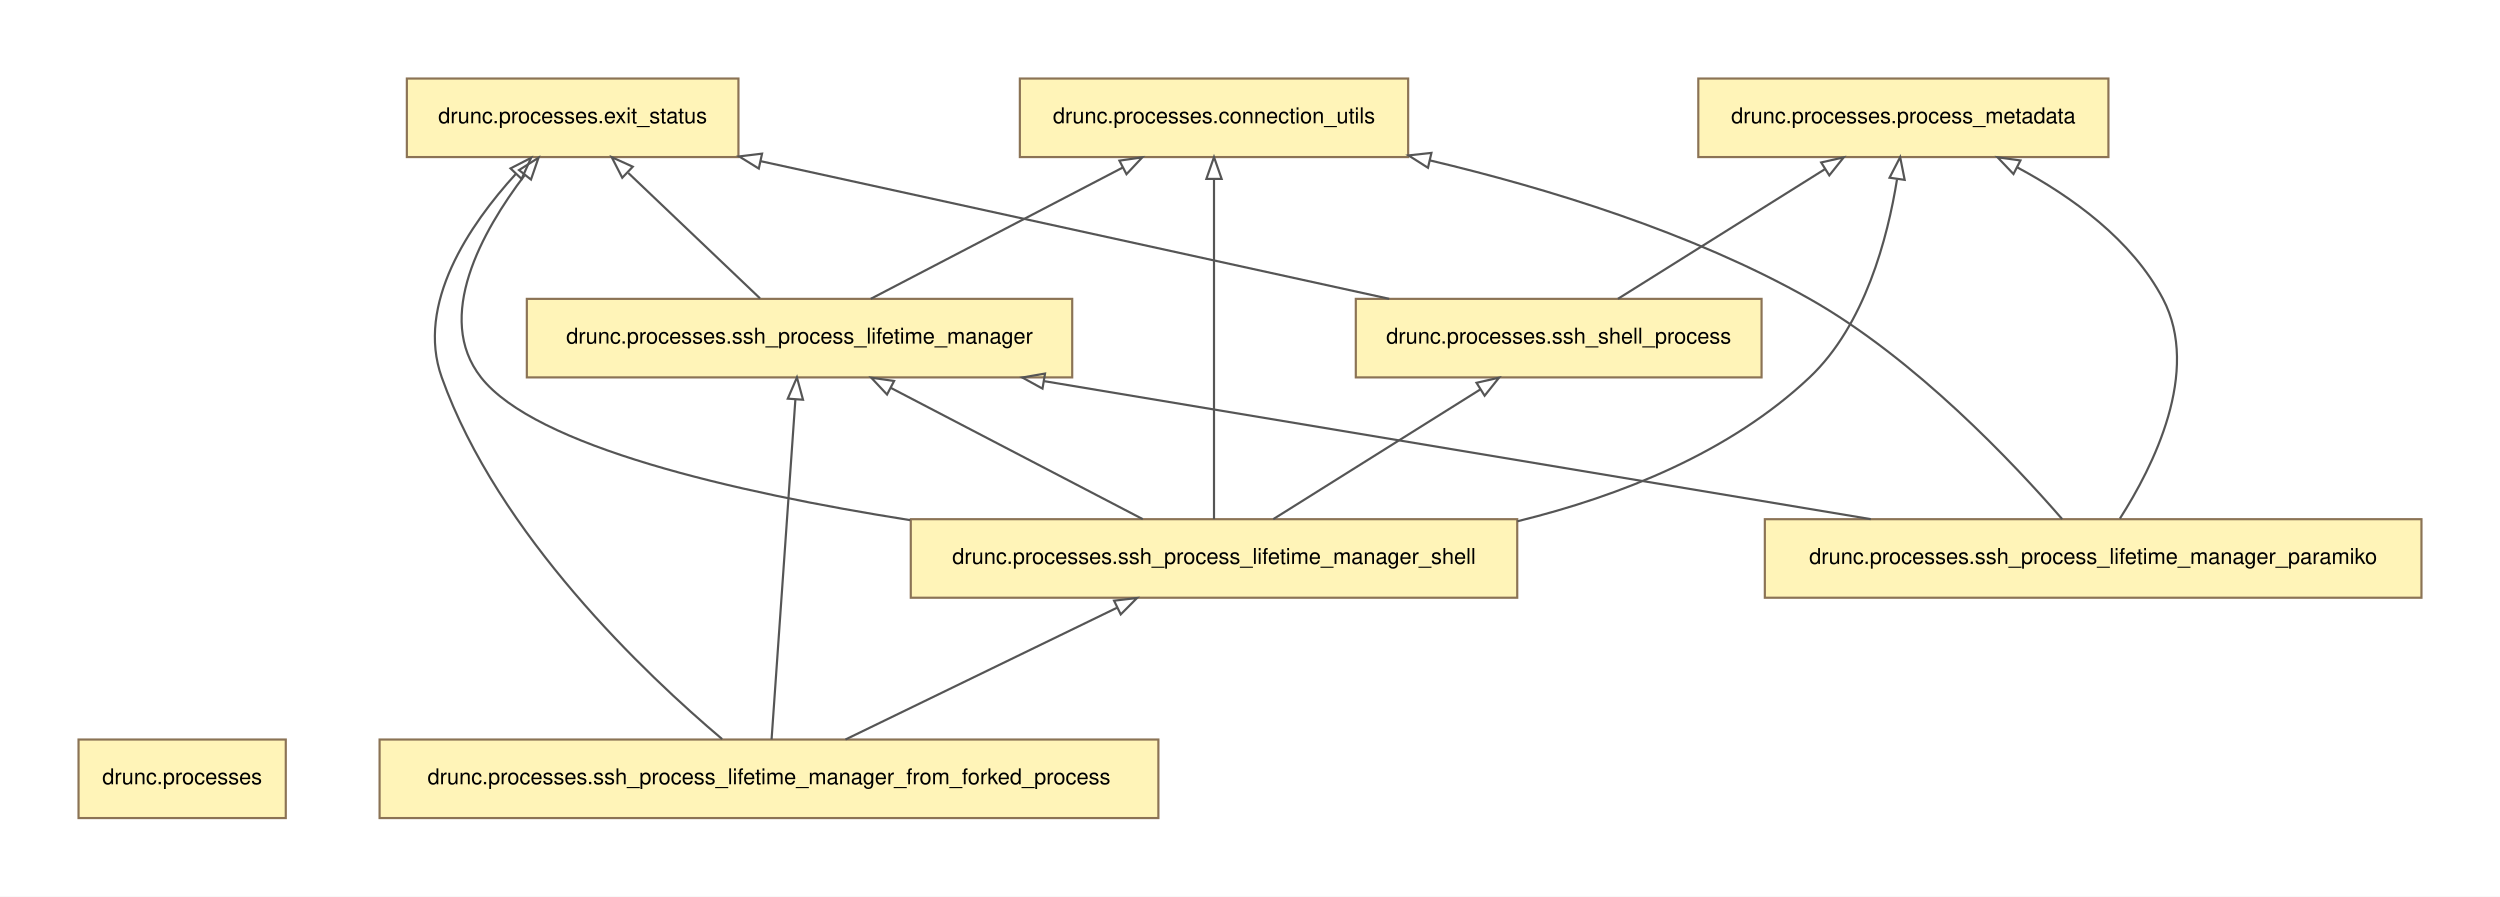
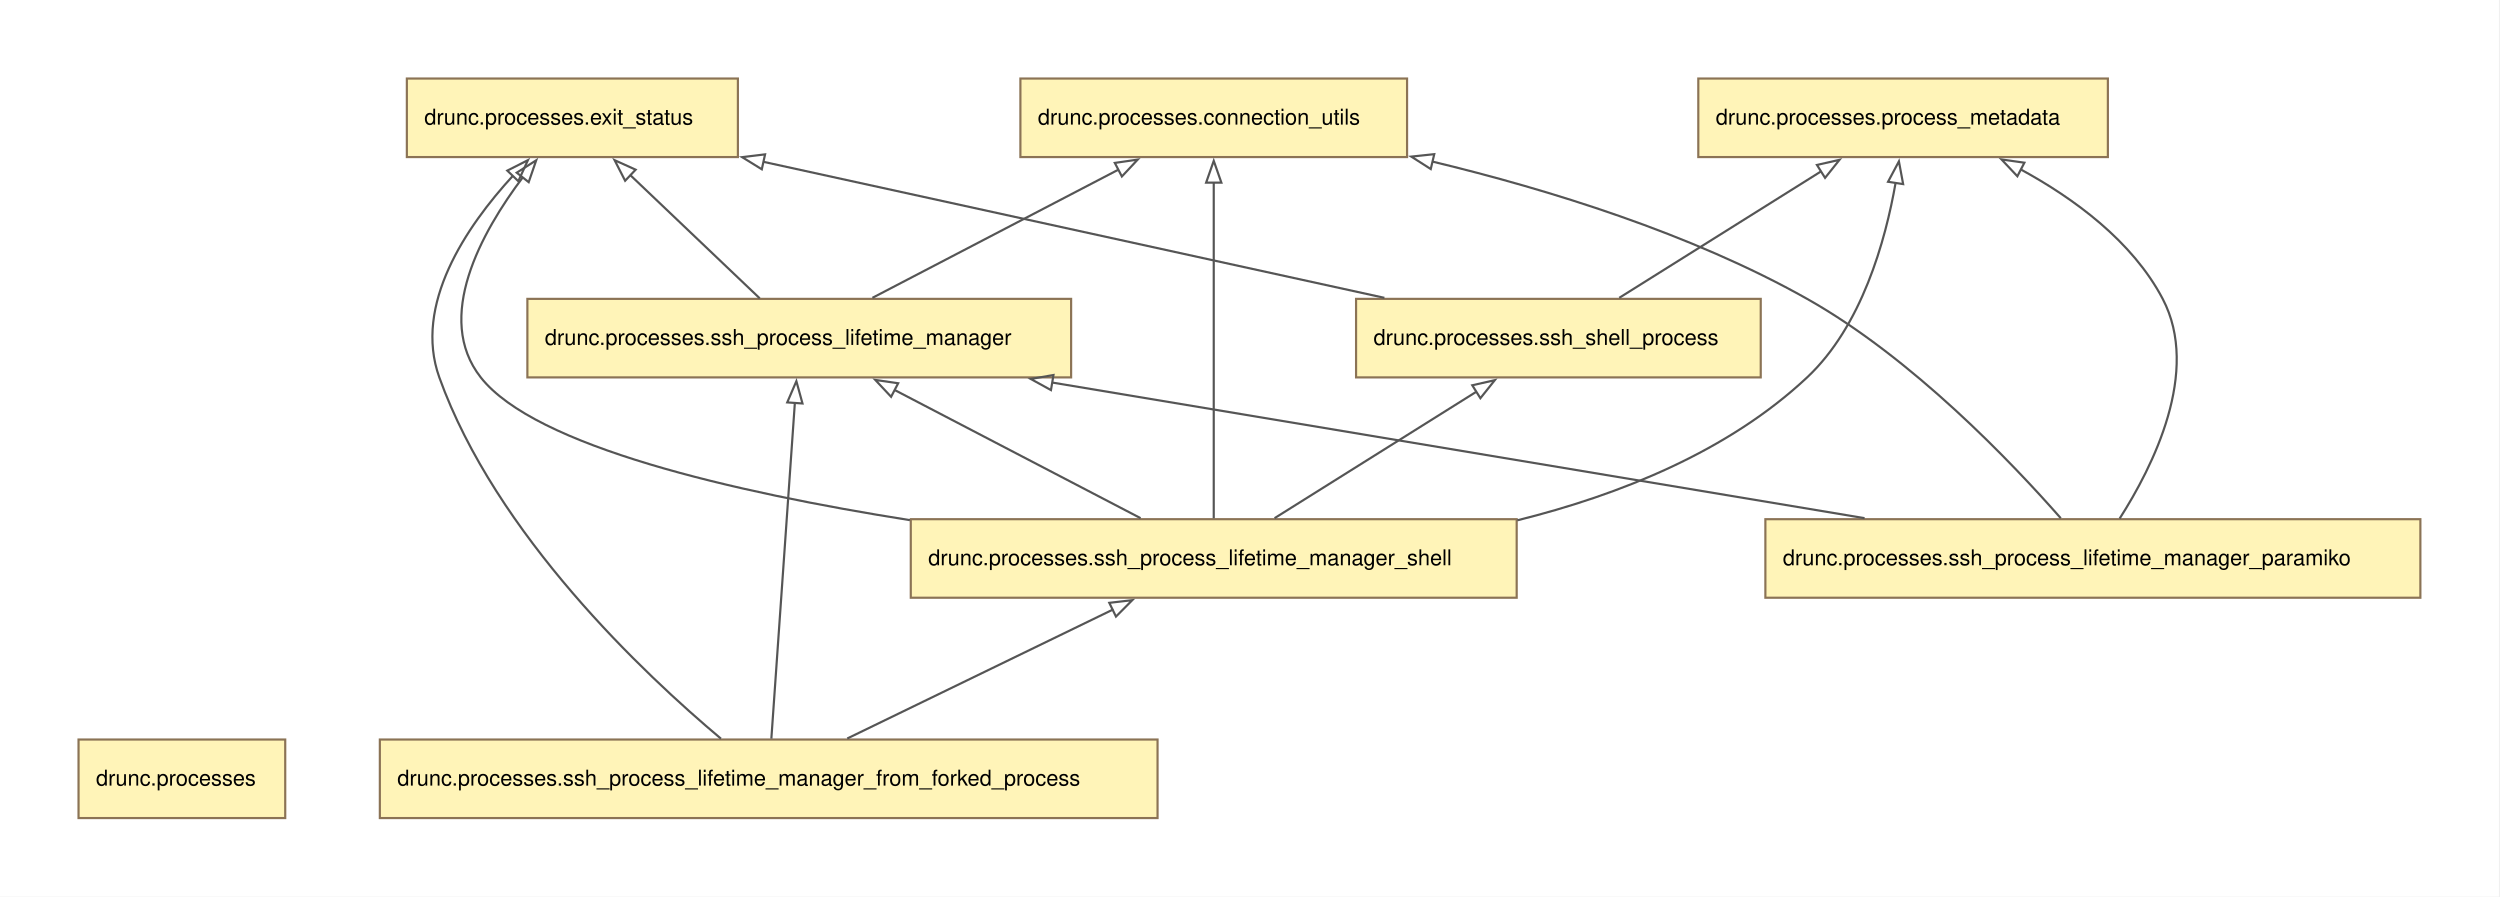
<svg xmlns="http://www.w3.org/2000/svg" xmlns:xlink="http://www.w3.org/1999/xlink" width="1146pt" height="411pt" viewBox="0.00 0.00 1146.00 411.00">
  <g id="graph0" class="graph" transform="scale(1 1) rotate(0) translate(36 375)">
-     <polygon fill="white" stroke="transparent" points="-36,36 -36,-375 1110,-375 1110,36 -36,36" />
+     <polygon fill="white" stroke="none" points="-36,36 -36,-375 1109.5,-375 1109.5,36 -36,36" />
    <g id="node1" class="node">
      <g id="a_node1">
-         <a xlink:href="https://github.com/DUNE-DAQ/drunc/blob/d80188a46ff60922b1d77f7a6c81180a5e5e7ac9/src/drunc/processes/__init__.py" xlink:title="drunc.processes" target="_blank">
-           <polygon fill="#fff4b8" stroke="#8b7355" points="95,-36 0,-36 0,0 95,0 95,-36" />
-           <text text-anchor="middle" x="47.5" y="-15.5" font-family="Helvetica,sans-Serif" font-size="10.00">drunc.processes</text>
+         <a xlink:href="https://github.com/DUNE-DAQ/drunc/blob/9c329a8445b5996f1b9ea5aa12d2a443c5265fa4/src/drunc/processes/__init__.py" xlink:title="drunc.processes" target="_blank">
+           <polygon fill="#fff4b8" stroke="#8b7355" points="94.75,-36 0,-36 0,0 94.75,0 94.75,-36" />
+           <text xml:space="preserve" text-anchor="start" x="8" y="-14.88" font-family="Helvetica,sans-Serif" font-size="10.00">drunc.processes</text>
        </a>
      </g>
    </g>
    <g id="node2" class="node">
      <g id="a_node2">
-         <a xlink:href="https://github.com/DUNE-DAQ/drunc/blob/d80188a46ff60922b1d77f7a6c81180a5e5e7ac9/src/drunc/processes/connection_utils.py" xlink:title="drunc.processes.connection_utils" target="_blank">
-           <polygon fill="#fff4b8" stroke="#8b7355" points="609.5,-339 431.5,-339 431.5,-303 609.5,-303 609.5,-339" />
-           <text text-anchor="middle" x="520.5" y="-318.5" font-family="Helvetica,sans-Serif" font-size="10.00">drunc.processes.connection_utils</text>
+         <a xlink:href="https://github.com/DUNE-DAQ/drunc/blob/9c329a8445b5996f1b9ea5aa12d2a443c5265fa4/src/drunc/processes/connection_utils.py" xlink:title="drunc.processes.connection_utils" target="_blank">
+           <polygon fill="#fff4b8" stroke="#8b7355" points="609,-339 431.75,-339 431.75,-303 609,-303 609,-339" />
+           <text xml:space="preserve" text-anchor="start" x="439.75" y="-317.88" font-family="Helvetica,sans-Serif" font-size="10.00">drunc.processes.connection_utils</text>
        </a>
      </g>
    </g>
    <g id="node3" class="node">
      <g id="a_node3">
-         <a xlink:href="https://github.com/DUNE-DAQ/drunc/blob/d80188a46ff60922b1d77f7a6c81180a5e5e7ac9/src/drunc/processes/exit_status.py" xlink:title="drunc.processes.exit_status" target="_blank">
-           <polygon fill="#fff4b8" stroke="#8b7355" points="302.5,-339 150.5,-339 150.5,-303 302.5,-303 302.5,-339" />
-           <text text-anchor="middle" x="226.5" y="-318.5" font-family="Helvetica,sans-Serif" font-size="10.00">drunc.processes.exit_status</text>
+         <a xlink:href="https://github.com/DUNE-DAQ/drunc/blob/9c329a8445b5996f1b9ea5aa12d2a443c5265fa4/src/drunc/processes/exit_status.py" xlink:title="drunc.processes.exit_status" target="_blank">
+           <polygon fill="#fff4b8" stroke="#8b7355" points="302.25,-339 150.5,-339 150.5,-303 302.25,-303 302.25,-339" />
+           <text xml:space="preserve" text-anchor="start" x="158.5" y="-317.88" font-family="Helvetica,sans-Serif" font-size="10.00">drunc.processes.exit_status</text>
        </a>
      </g>
    </g>
    <g id="node4" class="node">
      <g id="a_node4">
-         <a xlink:href="https://github.com/DUNE-DAQ/drunc/blob/d80188a46ff60922b1d77f7a6c81180a5e5e7ac9/src/drunc/processes/process_metadata.py" xlink:title="drunc.processes.process_metadata" target="_blank">
-           <polygon fill="#fff4b8" stroke="#8b7355" points="930.5,-339 742.5,-339 742.5,-303 930.5,-303 930.5,-339" />
-           <text text-anchor="middle" x="836.5" y="-318.5" font-family="Helvetica,sans-Serif" font-size="10.00">drunc.processes.process_metadata</text>
+         <a xlink:href="https://github.com/DUNE-DAQ/drunc/blob/9c329a8445b5996f1b9ea5aa12d2a443c5265fa4/src/drunc/processes/process_metadata.py" xlink:title="drunc.processes.process_metadata" target="_blank">
+           <polygon fill="#fff4b8" stroke="#8b7355" points="930.25,-339 742.5,-339 742.5,-303 930.25,-303 930.25,-339" />
+           <text xml:space="preserve" text-anchor="start" x="750.5" y="-317.88" font-family="Helvetica,sans-Serif" font-size="10.00">drunc.processes.process_metadata</text>
        </a>
      </g>
    </g>
    <g id="node5" class="node">
      <g id="a_node5">
-         <a xlink:href="https://github.com/DUNE-DAQ/drunc/blob/d80188a46ff60922b1d77f7a6c81180a5e5e7ac9/src/drunc/processes/ssh_process_lifetime_manager.py" xlink:title="drunc.processes.ssh_process_lifetime_manager" target="_blank">
-           <polygon fill="#fff4b8" stroke="#8b7355" points="455.5,-238 205.5,-238 205.5,-202 455.5,-202 455.5,-238" />
-           <text text-anchor="middle" x="330.5" y="-217.5" font-family="Helvetica,sans-Serif" font-size="10.00">drunc.processes.ssh_process_lifetime_manager</text>
+         <a xlink:href="https://github.com/DUNE-DAQ/drunc/blob/9c329a8445b5996f1b9ea5aa12d2a443c5265fa4/src/drunc/processes/ssh_process_lifetime_manager.py" xlink:title="drunc.processes.ssh_process_lifetime_manager" target="_blank">
+           <polygon fill="#fff4b8" stroke="#8b7355" points="455,-238 205.75,-238 205.75,-202 455,-202 455,-238" />
+           <text xml:space="preserve" text-anchor="start" x="213.75" y="-216.88" font-family="Helvetica,sans-Serif" font-size="10.00">drunc.processes.ssh_process_lifetime_manager</text>
        </a>
      </g>
    </g>
    <g id="edge1" class="edge">
-       <path fill="none" stroke="#555555" d="M363.16,-238.02C395.11,-254.66 443.89,-280.08 478.66,-298.2" />
-       <polygon fill="none" stroke="#555555" points="477.14,-301.36 487.63,-302.87 480.38,-295.15 477.14,-301.36" />
+       <path fill="none" stroke="#555555" d="M363.91,-238.47C395.28,-254.82 442.34,-279.34 476.65,-297.22" />
+       <polygon fill="none" stroke="#555555" points="475.03,-300.32 485.52,-301.84 478.27,-294.11 475.03,-300.32" />
    </g>
    <g id="edge2" class="edge">
-       <path fill="none" stroke="#555555" d="M312.38,-238.24C295.68,-254.14 270.72,-277.91 252,-295.72" />
-       <polygon fill="none" stroke="#555555" points="249.24,-293.52 244.41,-302.95 254.06,-298.59 249.24,-293.52" />
+       <path fill="none" stroke="#555555" d="M312.26,-238.24C295.81,-253.91 271.34,-277.2 252.72,-294.92" />
+       <polygon fill="none" stroke="#555555" points="250.56,-292.15 245.73,-301.58 255.38,-297.22 250.56,-292.15" />
    </g>
    <g id="node6" class="node">
      <g id="a_node6">
-         <a xlink:href="https://github.com/DUNE-DAQ/drunc/blob/d80188a46ff60922b1d77f7a6c81180a5e5e7ac9/src/drunc/processes/ssh_process_lifetime_manager_from_forked_process.py" xlink:title="drunc.processes.ssh_process_lifetime_manager_from_forked_process" target="_blank">
-           <polygon fill="#fff4b8" stroke="#8b7355" points="495,-36 138,-36 138,0 495,0 495,-36" />
-           <text text-anchor="middle" x="316.5" y="-15.5" font-family="Helvetica,sans-Serif" font-size="10.00">drunc.processes.ssh_process_lifetime_manager_from_forked_process</text>
+         <a xlink:href="https://github.com/DUNE-DAQ/drunc/blob/9c329a8445b5996f1b9ea5aa12d2a443c5265fa4/src/drunc/processes/ssh_process_lifetime_manager_from_forked_process.py" xlink:title="drunc.processes.ssh_process_lifetime_manager_from_forked_process" target="_blank">
+           <polygon fill="#fff4b8" stroke="#8b7355" points="494.62,-36 138.12,-36 138.12,0 494.62,0 494.62,-36" />
+           <text xml:space="preserve" text-anchor="start" x="146.12" y="-14.88" font-family="Helvetica,sans-Serif" font-size="10.00">drunc.processes.ssh_process_lifetime_manager_from_forked_process</text>
        </a>
      </g>
    </g>
    <g id="edge3" class="edge">
-       <path fill="none" stroke="#555555" d="M295.04,-36.19C260.11,-65.7 192.29,-129.86 166.5,-202 154.48,-235.64 179.17,-271.93 200.43,-295.25" />
-       <polygon fill="none" stroke="#555555" points="198.02,-297.8 207.45,-302.64 203.1,-292.98 198.02,-297.8" />
+       <path fill="none" stroke="#555555" d="M294.49,-36.39C259.25,-65.97 191.28,-129.9 165.38,-202 153.41,-235.29 177.69,-271.06 199.07,-294.38" />
+       <polygon fill="none" stroke="#555555" points="196.54,-296.79 205.99,-301.58 201.59,-291.94 196.54,-296.79" />
    </g>
    <g id="edge4" class="edge">
-       <path fill="none" stroke="#555555" d="M317.69,-36.05C320.13,-70.81 325.68,-150.1 328.61,-191.96" />
-       <polygon fill="none" stroke="#555555" points="325.12,-192.26 329.31,-201.99 332.1,-191.77 325.12,-192.26" />
+       <path fill="none" stroke="#555555" d="M317.59,-36.4C320.01,-70.91 325.43,-148.33 328.37,-190.43" />
+       <polygon fill="none" stroke="#555555" points="324.87,-190.54 329.06,-200.27 331.86,-190.05 324.87,-190.54" />
    </g>
    <g id="node8" class="node">
      <g id="a_node8">
-         <a xlink:href="https://github.com/DUNE-DAQ/drunc/blob/d80188a46ff60922b1d77f7a6c81180a5e5e7ac9/src/drunc/processes/ssh_process_lifetime_manager_shell.py" xlink:title="drunc.processes.ssh_process_lifetime_manager_shell" target="_blank">
-           <polygon fill="#fff4b8" stroke="#8b7355" points="659.5,-137 381.5,-137 381.5,-101 659.5,-101 659.5,-137" />
-           <text text-anchor="middle" x="520.5" y="-116.5" font-family="Helvetica,sans-Serif" font-size="10.00">drunc.processes.ssh_process_lifetime_manager_shell</text>
+         <a xlink:href="https://github.com/DUNE-DAQ/drunc/blob/9c329a8445b5996f1b9ea5aa12d2a443c5265fa4/src/drunc/processes/ssh_process_lifetime_manager_shell.py" xlink:title="drunc.processes.ssh_process_lifetime_manager_shell" target="_blank">
+           <polygon fill="#fff4b8" stroke="#8b7355" points="659.25,-137 381.5,-137 381.5,-101 659.25,-101 659.25,-137" />
+           <text xml:space="preserve" text-anchor="start" x="389.5" y="-115.88" font-family="Helvetica,sans-Serif" font-size="10.00">drunc.processes.ssh_process_lifetime_manager_shell</text>
        </a>
      </g>
    </g>
    <g id="edge5" class="edge">
-       <path fill="none" stroke="#555555" d="M351.57,-36.02C386.02,-52.74 438.69,-78.3 476.06,-96.43" />
-       <polygon fill="none" stroke="#555555" points="474.68,-99.65 485.21,-100.87 477.74,-93.36 474.68,-99.65" />
+       <path fill="none" stroke="#555555" d="M352.38,-36.47C386.36,-52.96 437.46,-77.76 474.38,-95.68" />
+       <polygon fill="none" stroke="#555555" points="472.5,-98.66 483.03,-99.88 475.56,-92.36 472.5,-98.66" />
    </g>
    <g id="node7" class="node">
      <g id="a_node7">
-         <a xlink:href="https://github.com/DUNE-DAQ/drunc/blob/d80188a46ff60922b1d77f7a6c81180a5e5e7ac9/src/drunc/processes/ssh_process_lifetime_manager_paramiko.py" xlink:title="drunc.processes.ssh_process_lifetime_manager_paramiko" target="_blank">
-           <polygon fill="#fff4b8" stroke="#8b7355" points="1074,-137 773,-137 773,-101 1074,-101 1074,-137" />
-           <text text-anchor="middle" x="923.5" y="-116.5" font-family="Helvetica,sans-Serif" font-size="10.00">drunc.processes.ssh_process_lifetime_manager_paramiko</text>
+         <a xlink:href="https://github.com/DUNE-DAQ/drunc/blob/9c329a8445b5996f1b9ea5aa12d2a443c5265fa4/src/drunc/processes/ssh_process_lifetime_manager_paramiko.py" xlink:title="drunc.processes.ssh_process_lifetime_manager_paramiko" target="_blank">
+           <polygon fill="#fff4b8" stroke="#8b7355" points="1073.5,-137 773.25,-137 773.25,-101 1073.5,-101 1073.5,-137" />
+           <text xml:space="preserve" text-anchor="start" x="781.25" y="-115.88" font-family="Helvetica,sans-Serif" font-size="10.00">drunc.processes.ssh_process_lifetime_manager_paramiko</text>
        </a>
      </g>
    </g>
    <g id="edge6" class="edge">
-       <path fill="none" stroke="#555555" d="M909.3,-137.04C887.13,-162.58 841.79,-210.7 793.5,-238 739.66,-268.43 673.33,-288.69 619.53,-301.46" />
-       <polygon fill="none" stroke="#555555" points="618.58,-298.09 609.64,-303.76 620.17,-304.91 618.58,-298.09" />
+       <path fill="none" stroke="#555555" d="M908.66,-137.45C886.14,-163.08 840.65,-210.81 792.38,-238 739.22,-267.95 673.92,-288.1 620.63,-300.93" />
+       <polygon fill="none" stroke="#555555" points="619.86,-297.51 610.93,-303.21 621.46,-304.33 619.86,-297.51" />
    </g>
    <g id="edge7" class="edge">
-       <path fill="none" stroke="#555555" d="M935.75,-137.27C950.99,-161.06 972.97,-204.74 955.5,-238 941.31,-265 913.77,-284.85 888.74,-298.25" />
-       <polygon fill="none" stroke="#555555" points="886.98,-295.22 879.67,-302.9 890.17,-301.45 886.98,-295.22" />
+       <path fill="none" stroke="#555555" d="M935.63,-137.27C950.86,-161.06 972.85,-204.74 955.38,-238 941.48,-264.45 914.76,-284.04 890.15,-297.42" />
+       <polygon fill="none" stroke="#555555" points="888.76,-294.2 881.49,-301.91 891.98,-300.42 888.76,-294.2" />
    </g>
    <g id="edge8" class="edge">
-       <path fill="none" stroke="#555555" d="M821.56,-137.02C716.07,-154.63 551.76,-182.06 442.65,-200.28" />
-       <polygon fill="none" stroke="#555555" points="441.88,-196.86 432.6,-201.96 443.04,-203.76 441.88,-196.86" />
+       <path fill="none" stroke="#555555" d="M818.72,-137.47C714.36,-154.9 554.41,-181.6 446.26,-199.65" />
+       <polygon fill="none" stroke="#555555" points="445.76,-196.19 436.47,-201.29 446.91,-203.09 445.76,-196.19" />
    </g>
    <g id="edge9" class="edge">
-       <path fill="none" stroke="#555555" d="M520.5,-137.05C520.5,-171.81 520.5,-251.1 520.5,-292.96" />
-       <polygon fill="none" stroke="#555555" points="517,-292.99 520.5,-302.99 524,-292.99 517,-292.99" />
+       <path fill="none" stroke="#555555" d="M520.38,-137.4C520.38,-171.91 520.38,-249.33 520.38,-291.43" />
+       <polygon fill="none" stroke="#555555" points="516.88,-291.27 520.38,-301.27 523.88,-291.27 516.88,-291.27" />
    </g>
    <g id="edge10" class="edge">
-       <path fill="none" stroke="#555555" d="M381.23,-136.56C300.24,-149.38 209.35,-170.36 184.5,-202 162.9,-229.5 185.01,-269.02 204.44,-294.6" />
-       <polygon fill="none" stroke="#555555" points="201.91,-297.04 210.86,-302.7 207.4,-292.69 201.91,-297.04" />
+       <path fill="none" stroke="#555555" d="M381.11,-136.56C300.12,-149.38 209.22,-170.36 184.38,-202 162.96,-229.26 184.51,-268.33 203.81,-293.93" />
+       <polygon fill="none" stroke="#555555" points="200.86,-295.84 209.8,-301.52 206.35,-291.5 200.86,-295.84" />
    </g>
    <g id="edge11" class="edge">
-       <path fill="none" stroke="#555555" d="M659.58,-136.05C706.99,-147.69 757.15,-167.69 793.5,-202 818.86,-225.94 829.32,-266.03 833.59,-292.75" />
-       <polygon fill="none" stroke="#555555" points="830.17,-293.54 835.03,-302.95 837.1,-292.56 830.17,-293.54" />
+       <path fill="none" stroke="#555555" d="M659.51,-136.48C706.53,-148.17 756.22,-168.09 792.38,-202 817.41,-225.48 828.28,-264.52 832.95,-291.22" />
+       <polygon fill="none" stroke="#555555" points="829.48,-291.67 834.46,-301.03 836.4,-290.61 829.48,-291.67" />
    </g>
    <g id="edge12" class="edge">
-       <path fill="none" stroke="#555555" d="M487.84,-137.02C455.89,-153.66 407.11,-179.08 372.34,-197.2" />
-       <polygon fill="none" stroke="#555555" points="370.62,-194.15 363.37,-201.87 373.86,-200.36 370.62,-194.15" />
+       <path fill="none" stroke="#555555" d="M486.84,-137.47C455.47,-153.82 408.41,-178.34 374.1,-196.22" />
+       <polygon fill="none" stroke="#555555" points="372.48,-193.11 365.23,-200.84 375.72,-199.32 372.48,-193.11" />
    </g>
    <g id="node9" class="node">
      <g id="a_node9">
-         <a xlink:href="https://github.com/DUNE-DAQ/drunc/blob/d80188a46ff60922b1d77f7a6c81180a5e5e7ac9/src/drunc/processes/ssh_shell_process.py" xlink:title="drunc.processes.ssh_shell_process" target="_blank">
-           <polygon fill="#fff4b8" stroke="#8b7355" points="771.5,-238 585.5,-238 585.5,-202 771.5,-202 771.5,-238" />
-           <text text-anchor="middle" x="678.5" y="-217.5" font-family="Helvetica,sans-Serif" font-size="10.00">drunc.processes.ssh_shell_process</text>
+         <a xlink:href="https://github.com/DUNE-DAQ/drunc/blob/9c329a8445b5996f1b9ea5aa12d2a443c5265fa4/src/drunc/processes/ssh_shell_process.py" xlink:title="drunc.processes.ssh_shell_process" target="_blank">
+           <polygon fill="#fff4b8" stroke="#8b7355" points="771.12,-238 585.62,-238 585.62,-202 771.12,-202 771.12,-238" />
+           <text xml:space="preserve" text-anchor="start" x="593.62" y="-216.88" font-family="Helvetica,sans-Serif" font-size="10.00">drunc.processes.ssh_shell_process</text>
        </a>
      </g>
    </g>
    <g id="edge13" class="edge">
-       <path fill="none" stroke="#555555" d="M547.66,-137.02C573.89,-153.45 613.76,-178.44 642.6,-196.5" />
-       <polygon fill="none" stroke="#555555" points="640.83,-199.53 651.16,-201.87 644.55,-193.6 640.83,-199.53" />
+       <path fill="none" stroke="#555555" d="M548.26,-137.47C574.01,-153.61 612.47,-177.71 640.9,-195.52" />
+       <polygon fill="none" stroke="#555555" points="638.89,-198.39 649.22,-200.73 642.61,-192.46 638.89,-198.39" />
    </g>
    <g id="edge14" class="edge">
-       <path fill="none" stroke="#555555" d="M600.8,-238.02C520.64,-255.58 395.91,-282.9 312.74,-301.11" />
-       <polygon fill="none" stroke="#555555" points="311.83,-297.73 302.81,-303.29 313.33,-304.57 311.83,-297.73" />
+       <path fill="none" stroke="#555555" d="M598.61,-238.47C518.77,-255.96 396.26,-282.79 313.82,-300.85" />
+       <polygon fill="none" stroke="#555555" points="313.21,-297.4 304.19,-302.96 314.71,-304.24 313.21,-297.4" />
    </g>
    <g id="edge15" class="edge">
-       <path fill="none" stroke="#555555" d="M705.66,-238.02C731.89,-254.45 771.76,-279.44 800.6,-297.5" />
-       <polygon fill="none" stroke="#555555" points="798.83,-300.53 809.16,-302.87 802.55,-294.6 798.83,-300.53" />
+       <path fill="none" stroke="#555555" d="M706.26,-238.47C732.01,-254.61 770.47,-278.71 798.9,-296.52" />
+       <polygon fill="none" stroke="#555555" points="796.89,-299.39 807.22,-301.73 800.61,-293.46 796.89,-299.39" />
    </g>
  </g>
</svg>
